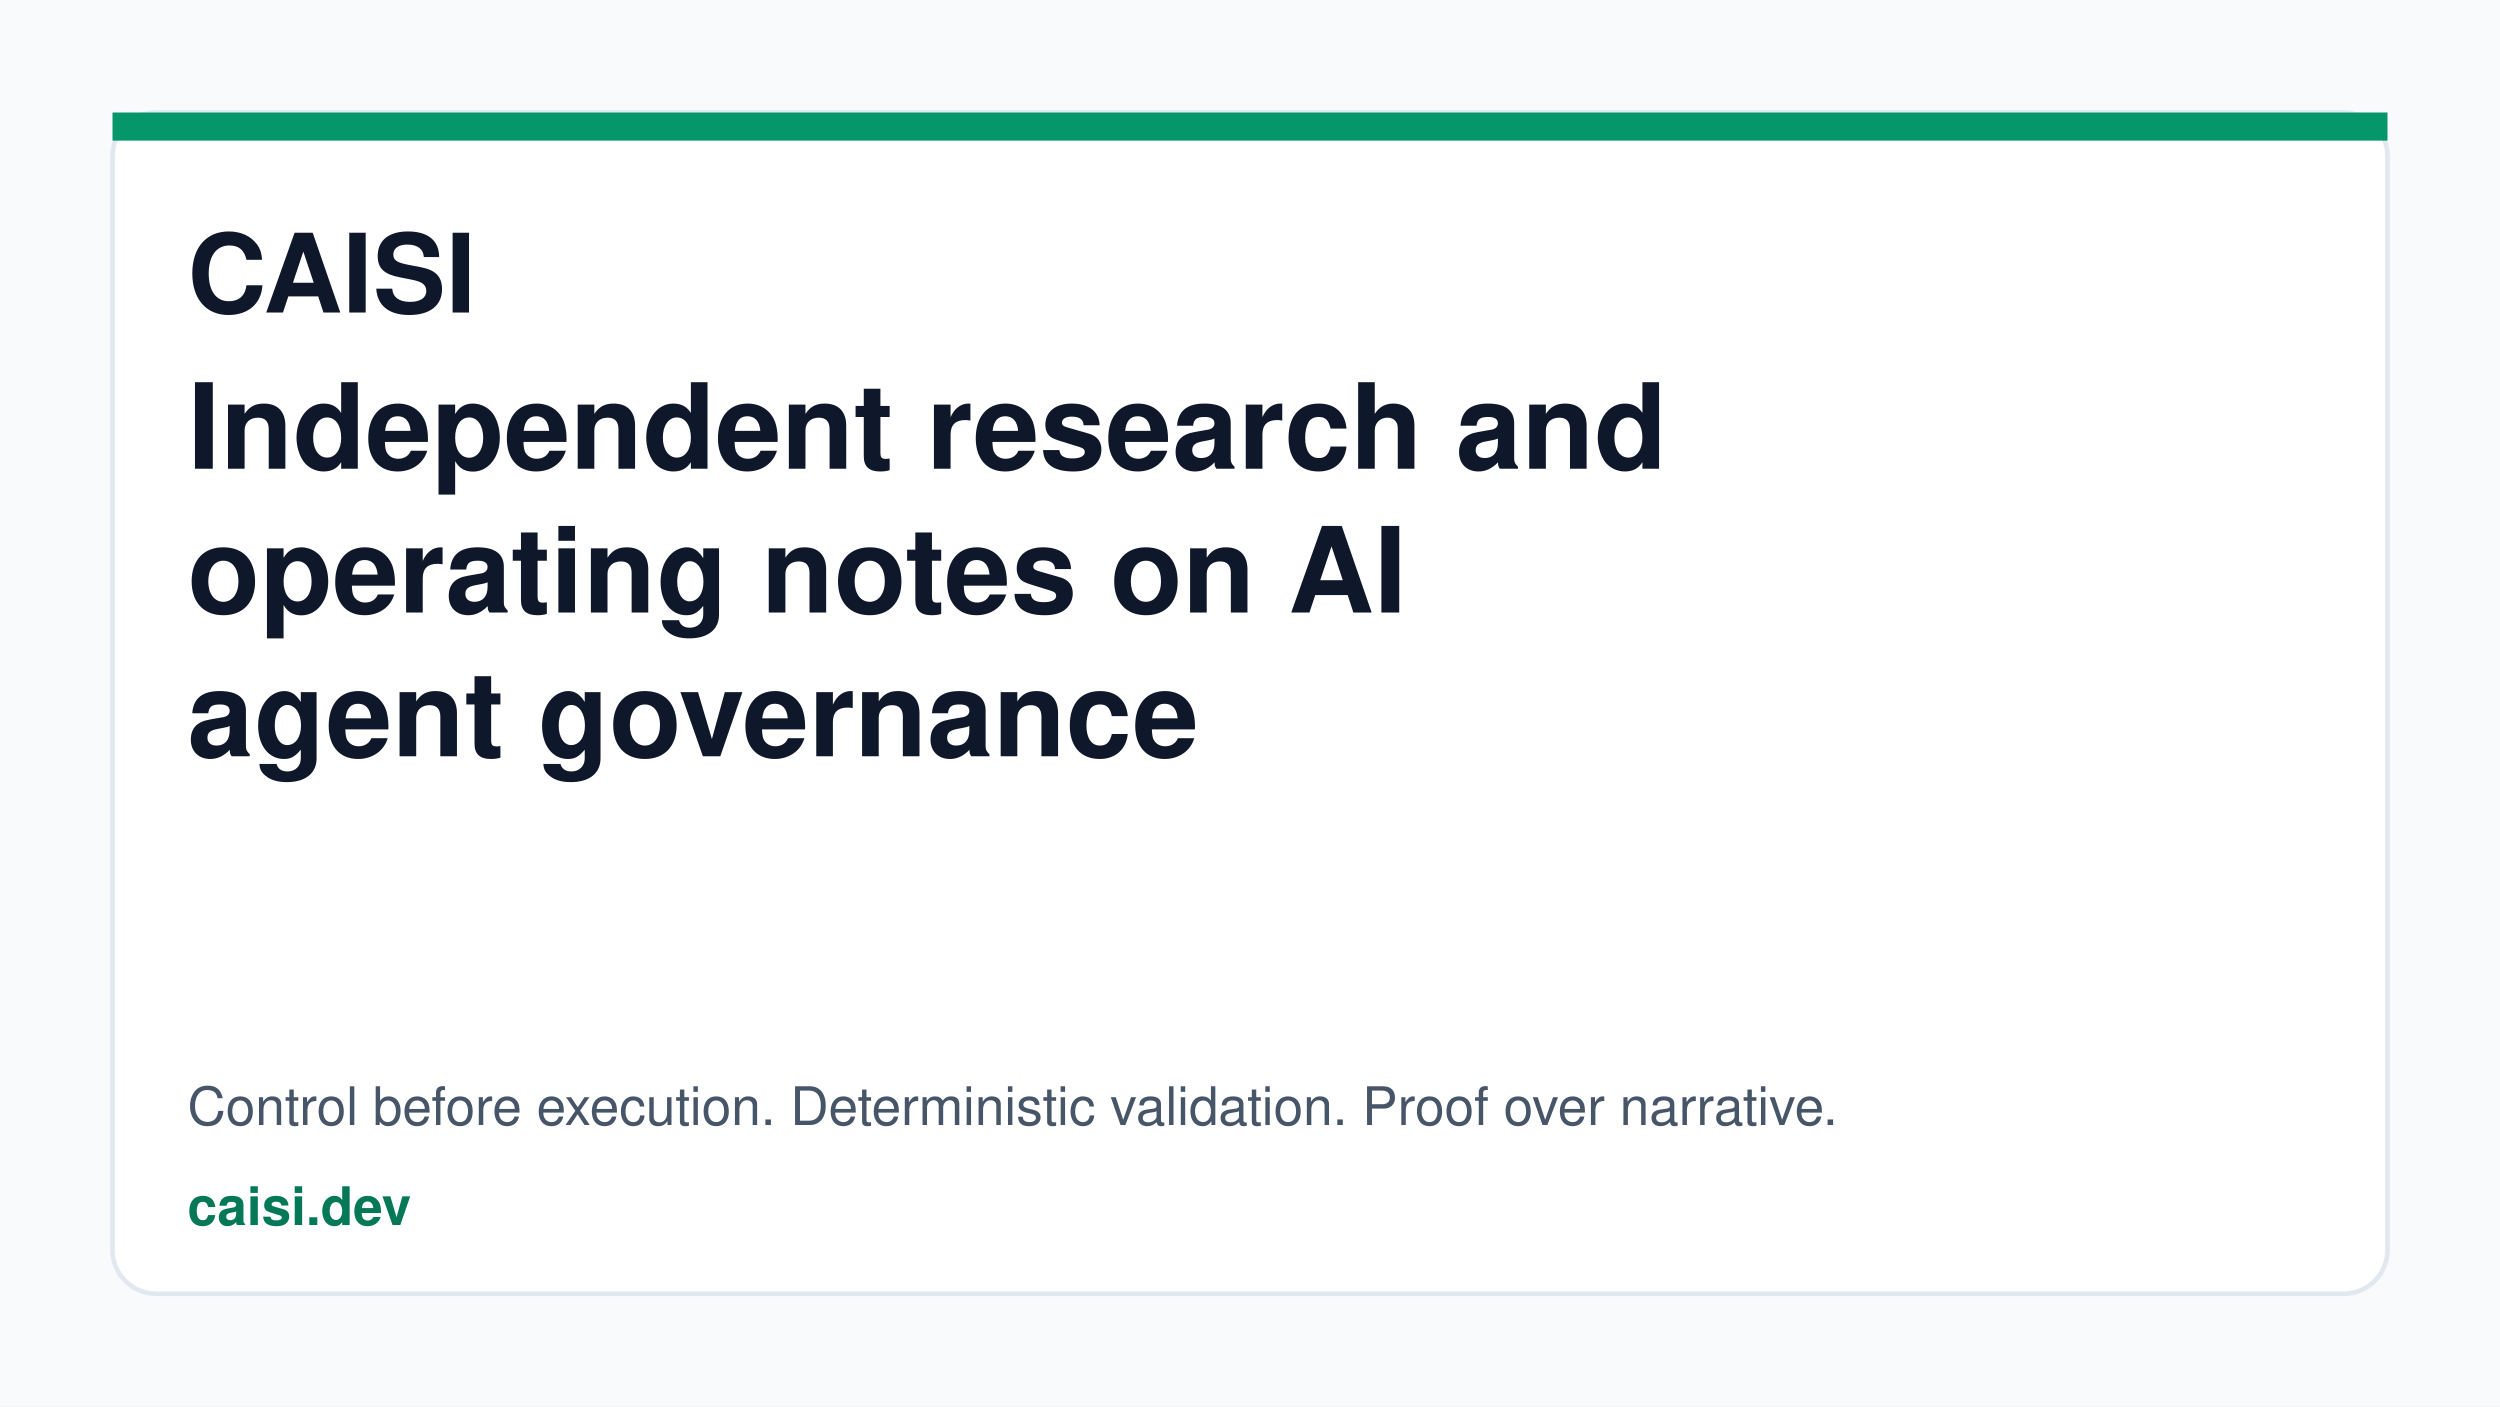
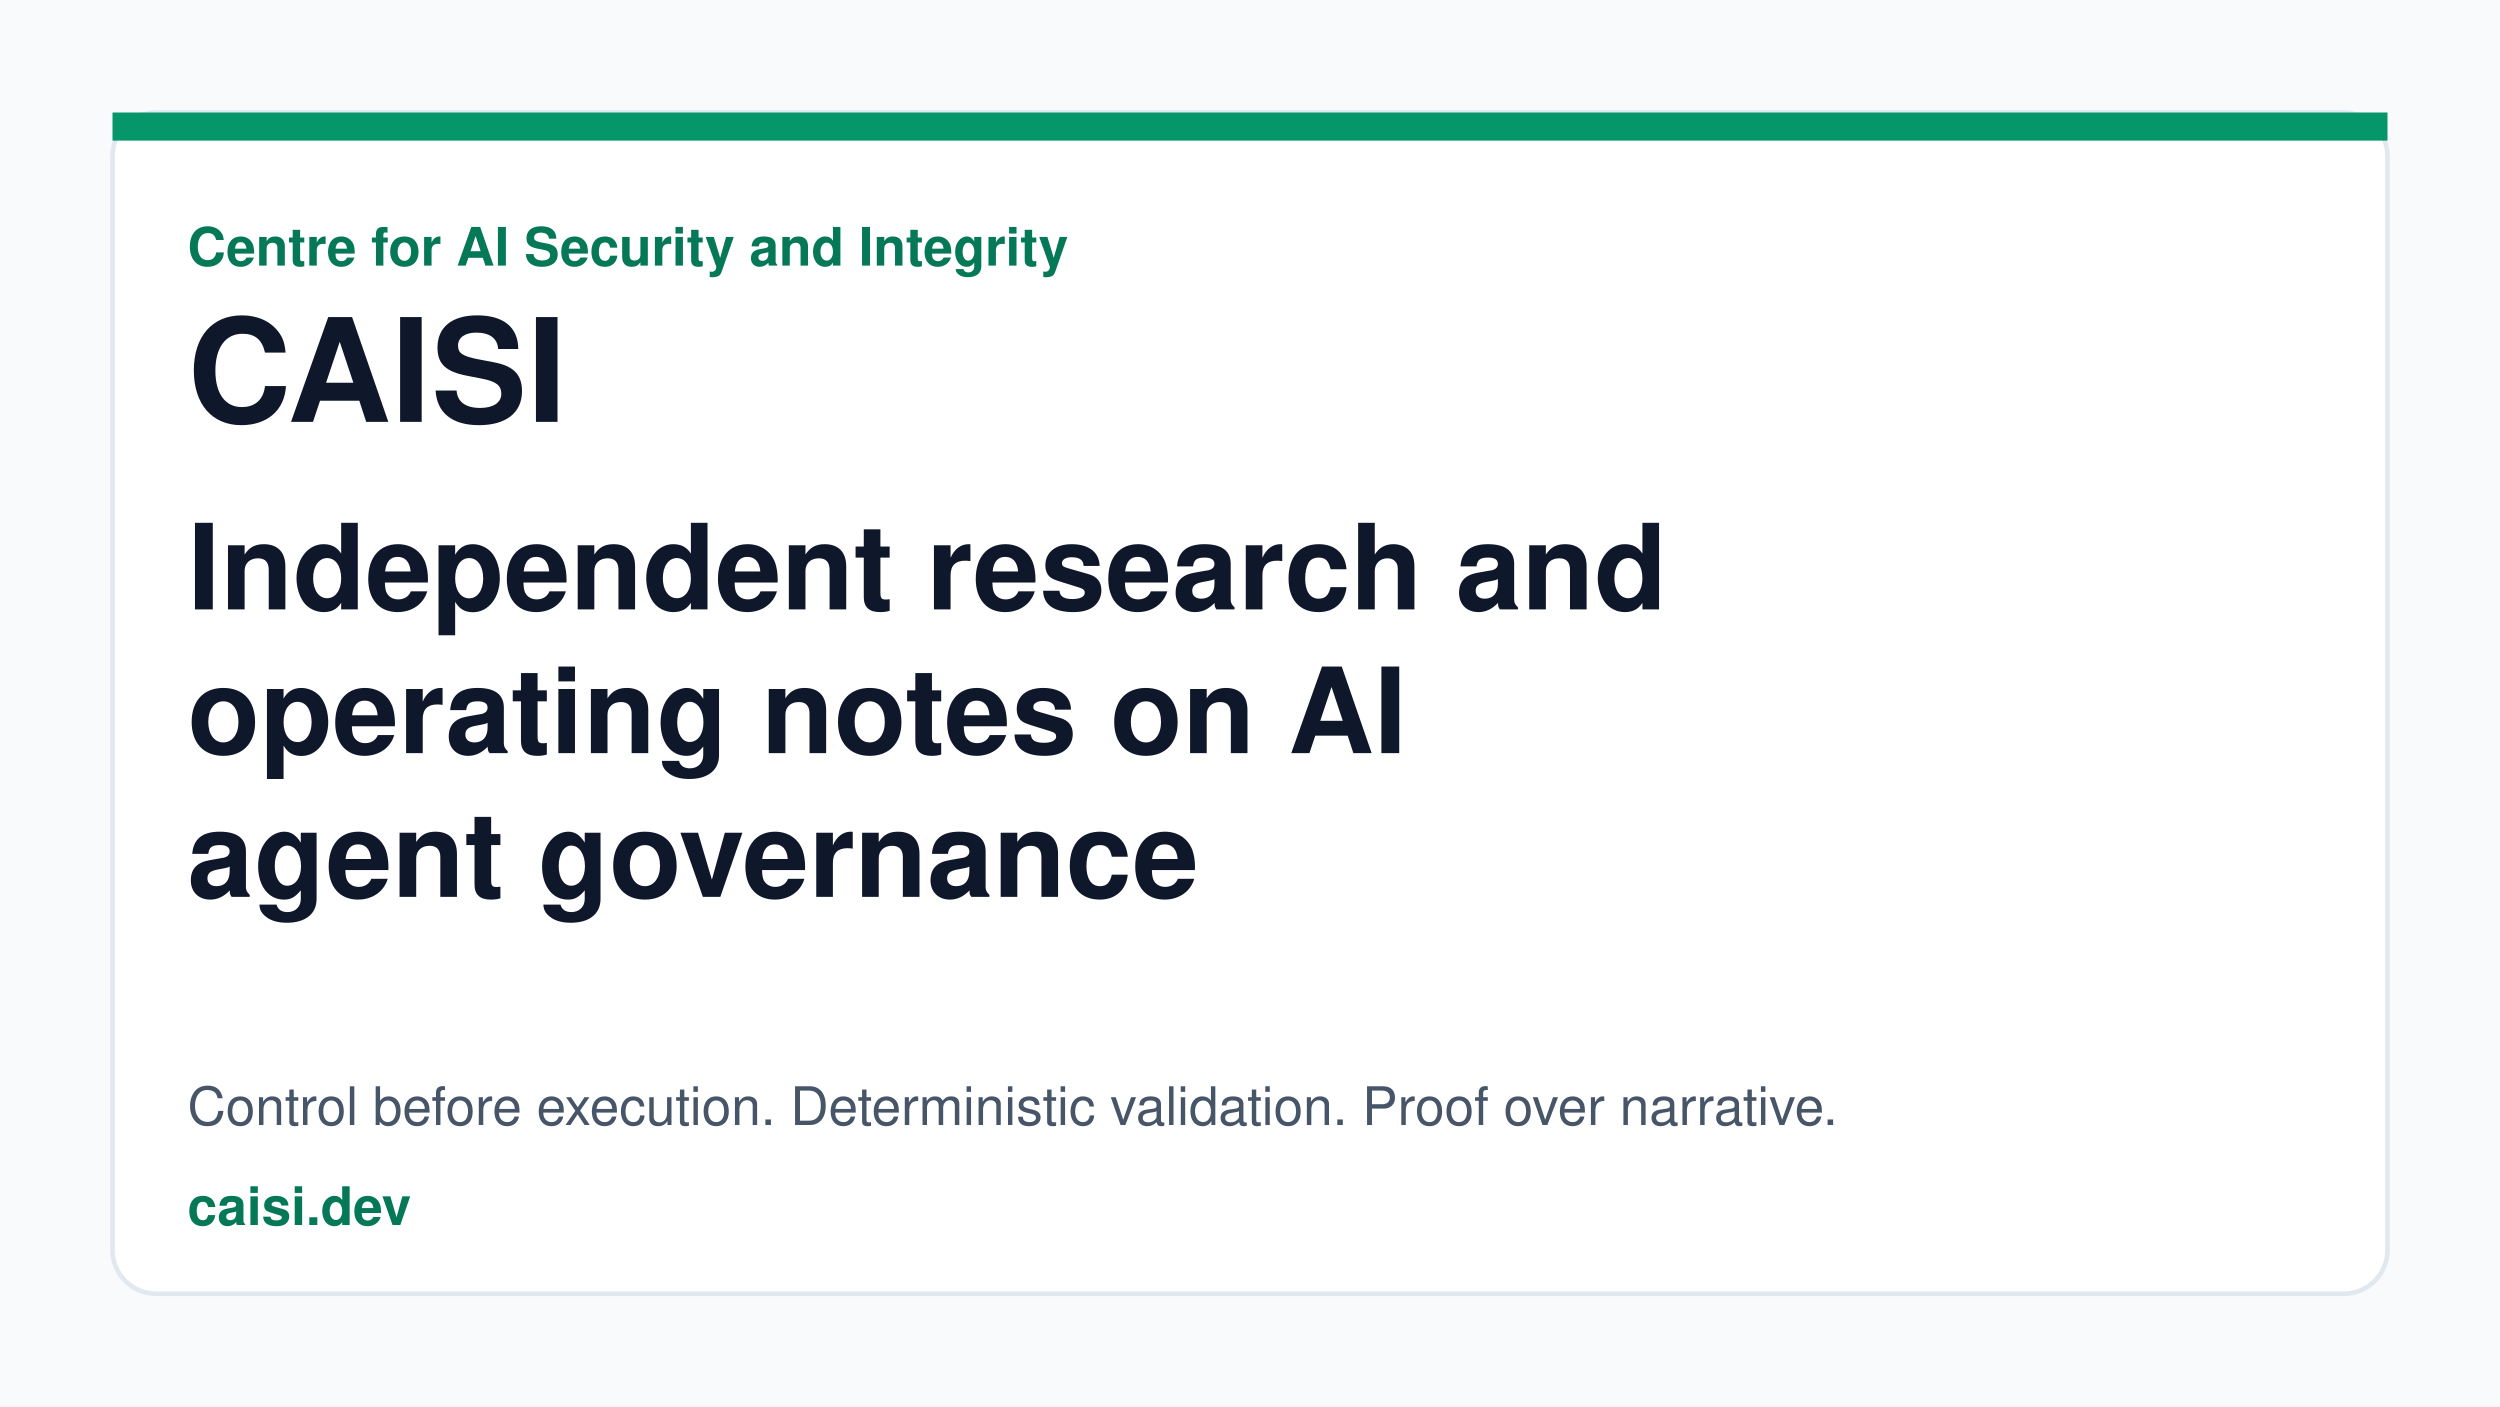
<svg xmlns="http://www.w3.org/2000/svg" width="1600" height="900" viewBox="0 0 1600 900" role="img" aria-labelledby="title desc">
  <rect width="1600" height="900" fill="#f8fafc" />
  <rect x="72" y="72" width="1456" height="756" rx="28" fill="#ffffff" stroke="#e2e8f0" stroke-width="3" />
  <rect x="72" y="72" width="1456" height="18" fill="#059669" />
-   <text x="120" y="200" fill="#0f172a" font-family="IBM Plex Sans, Helvetica, Arial, sans-serif" font-size="70" font-weight="700">CAISI</text>
-   <text x="120" y="300" fill="#0f172a" font-family="IBM Plex Sans, Helvetica, Arial, sans-serif" font-size="76" font-weight="600">
+   <text x="120" y="170" fill="#047857" font-family="IBM Plex Sans, Helvetica, Arial, sans-serif" font-size="34" font-weight="600">Centre for AI Security and Integrity</text>
+   <text x="120" y="270" fill="#0f172a" font-family="IBM Plex Sans, Helvetica, Arial, sans-serif" font-size="92" font-weight="700">CAISI</text>
+   <text x="120" y="390" fill="#0f172a" font-family="IBM Plex Sans, Helvetica, Arial, sans-serif" font-size="76" font-weight="600">
    <tspan x="120" dy="0">Independent research and</tspan>
    <tspan x="120" dy="92">operating notes on AI</tspan>
    <tspan x="120" dy="92">agent governance</tspan>
  </text>
  <text x="120" y="720" fill="#475569" font-family="IBM Plex Sans, Helvetica, Arial, sans-serif" font-size="34">
    Control before execution. Deterministic validation. Proof over narrative.
  </text>
  <text x="120" y="784" fill="#047857" font-family="IBM Plex Sans, Helvetica, Arial, sans-serif" font-size="34" font-weight="600">caisi.dev</text>
</svg>
